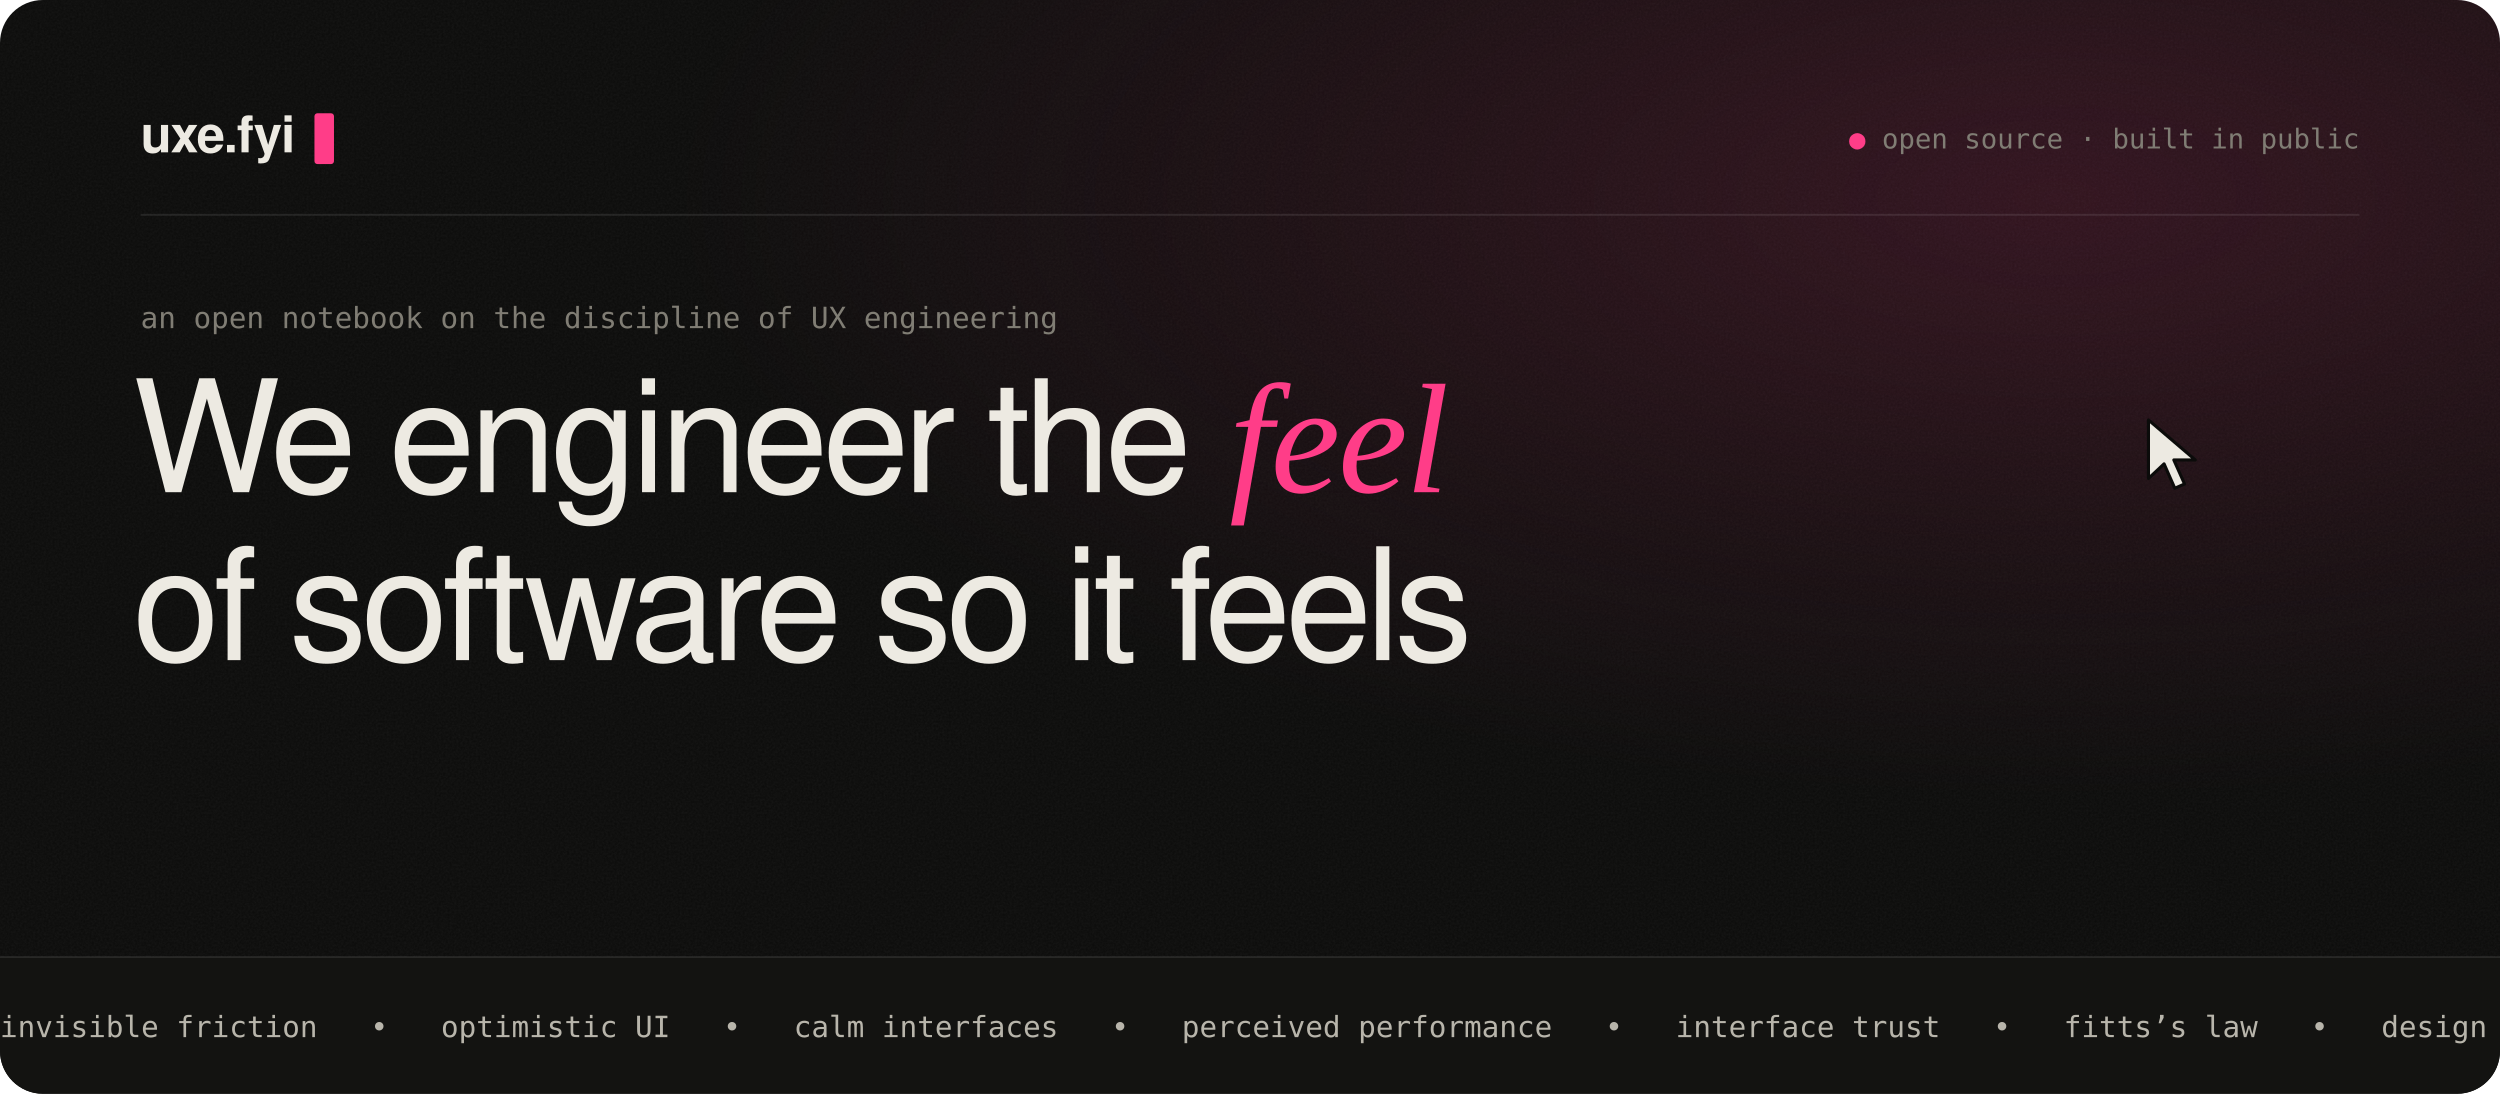
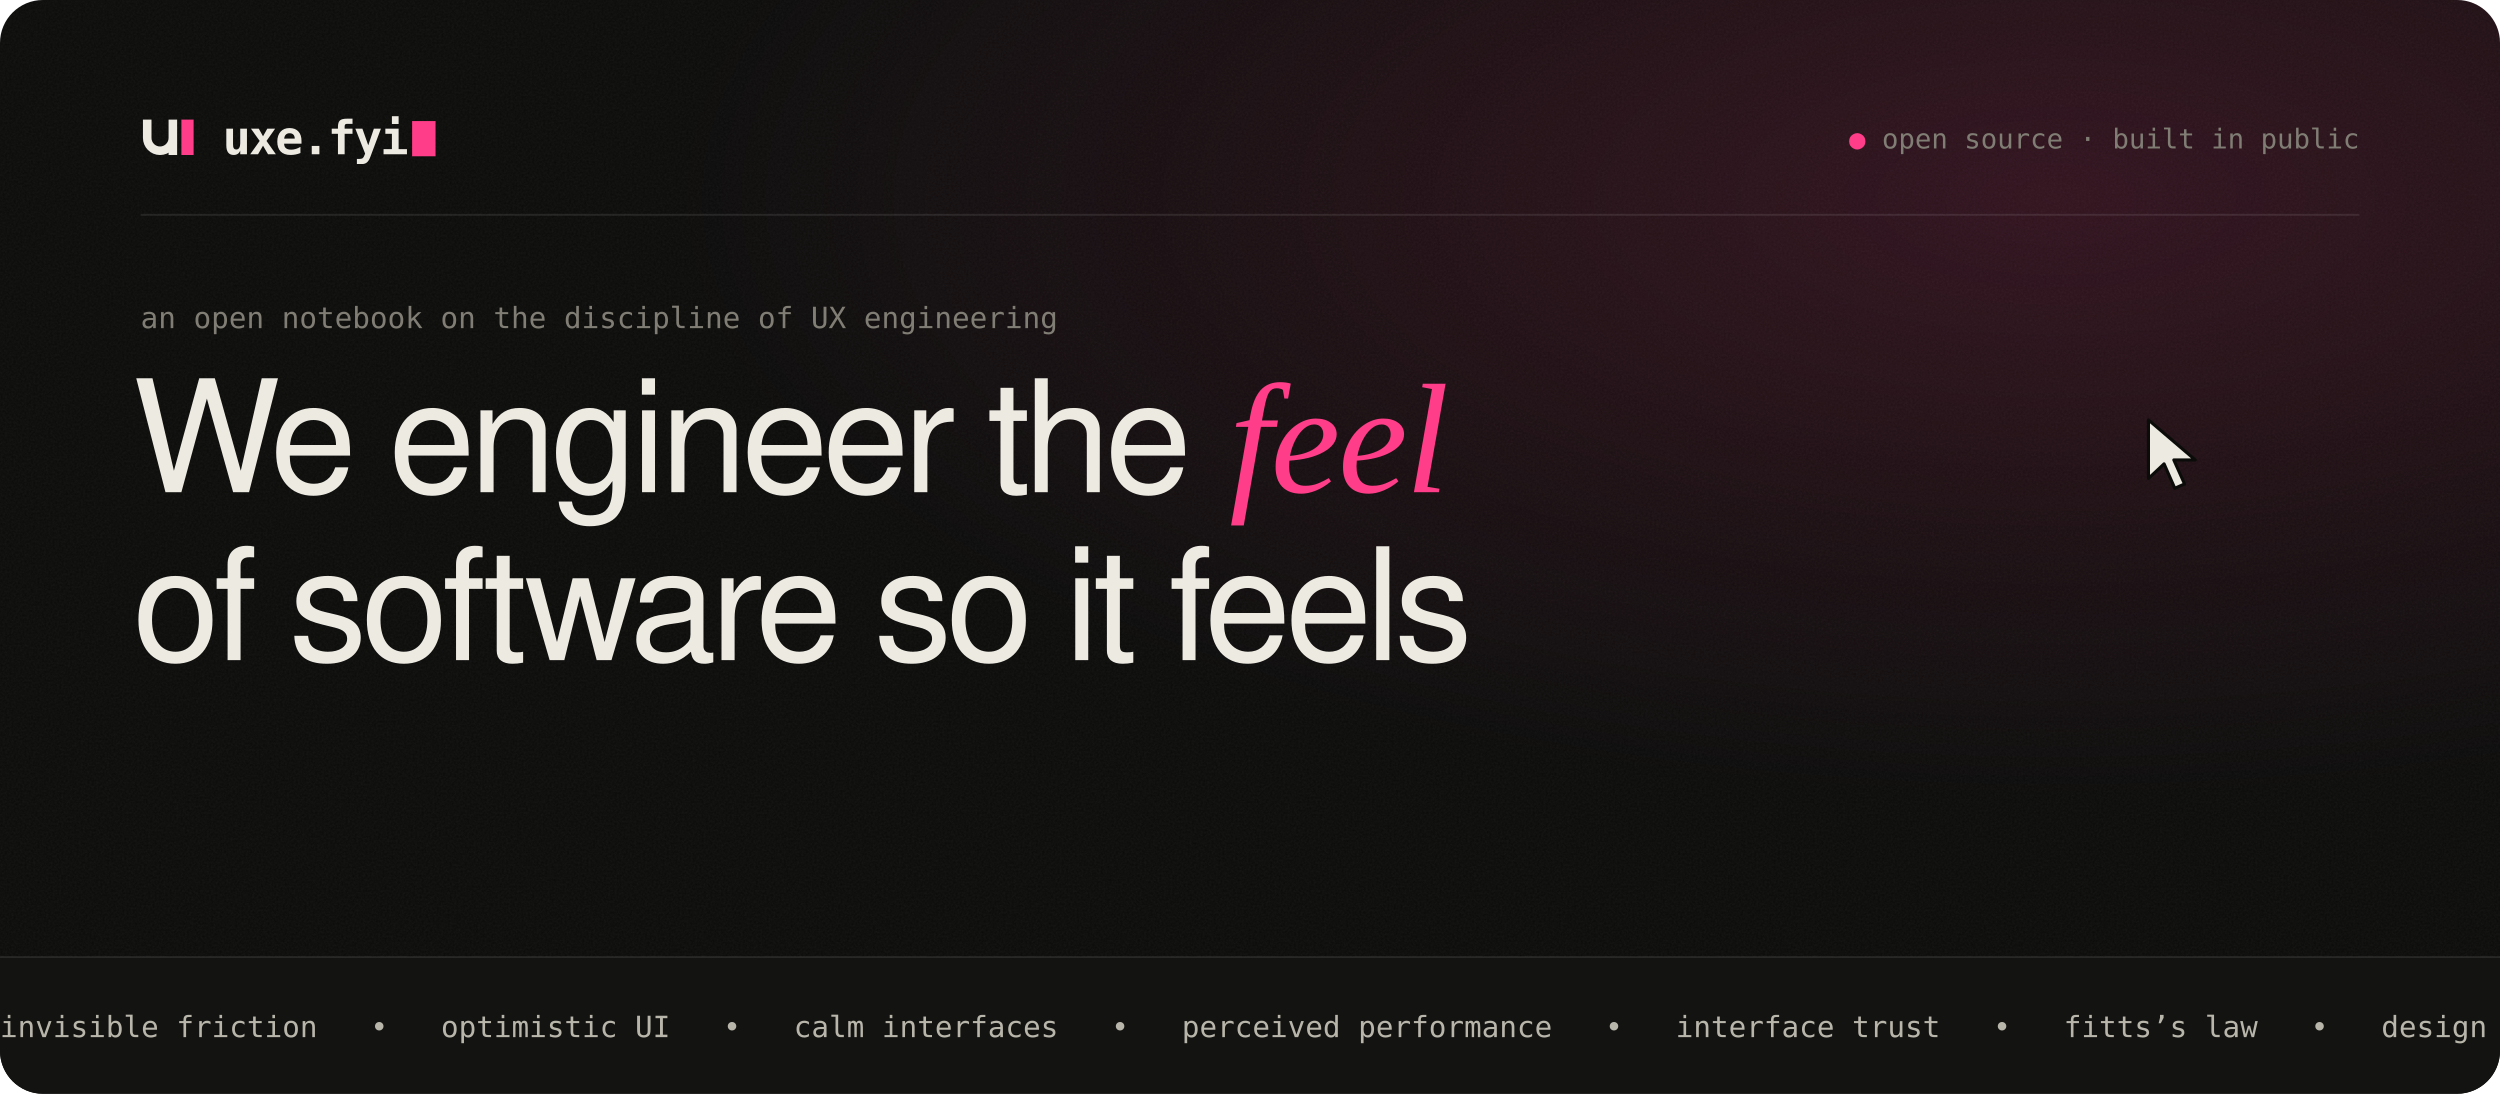
<svg xmlns="http://www.w3.org/2000/svg" width="1280" height="560" viewBox="0 0 1280 560" role="img" aria-label="uxe.fyi — We engineer the feel of software so it feels inevitable.">
  <defs>
    <filter id="grain" x="0" y="0" width="100%" height="100%">
      <feTurbulence type="fractalNoise" baseFrequency="0.9" numOctaves="2" stitchTiles="stitch" />
      <feColorMatrix type="saturate" values="0" />
    </filter>
    <radialGradient id="glow" cx="0.82" cy="0.18" r="0.55">
      <stop offset="0" stop-color="#FF3D88" stop-opacity="0.16" />
      <stop offset="1" stop-color="#FF3D88" stop-opacity="0" />
    </radialGradient>
    <clipPath id="frame">
      <rect width="1280" height="560" rx="22" />
    </clipPath>
    <style>
      .w { opacity: 0; animation: word 12s infinite; }
      .w0 { animation-delay: 0.0s; }
      .w1 { animation-delay: 2.4s; }
      .w2 { animation-delay: 4.8s; }
      .w3 { animation-delay: 7.2s; }
      .w4 { animation-delay: 9.6s; }
      @keyframes word {
        0% { opacity: 0; transform: translateY(14px); }
        2.92% { opacity: 1; transform: translateY(0); }
        17.08% { opacity: 1; transform: translateY(0); }
        20.00% { opacity: 0; transform: translateY(-14px); }
        100% { opacity: 0; }
      }
      .caret { animation: blink 1.1s steps(1) infinite; }
      @keyframes blink { 50% { opacity: 0; } }
      .cursor { animation: glide 7.2s cubic-bezier(0.65, 0, 0.35, 1) infinite; }
      @keyframes glide {
        0%, 22%   { transform: translate(0px, 0px); }
        33%, 55%  { transform: translate(-150px, 70px); }
        66%, 88%  { transform: translate(-40px, 150px); }
        100%      { transform: translate(0px, 0px); }
      }
      .lbl { opacity: 0; animation: lbl 7.2s infinite; }
      .l0 { animation-delay: 0s; } .l1 { animation-delay: 2.4s; } .l2 { animation-delay: 4.8s; }
      @keyframes lbl { 0% { opacity: 0; } 4%, 26% { opacity: 1; } 31%, 100% { opacity: 0; } }
      .ticker { transform-box: fill-box; animation: scroll 60s linear infinite; }
      @keyframes scroll { to { transform: translateX(-50%); } }
      @media (prefers-reduced-motion: reduce) {
        .w, .cursor, .lbl, .ticker, .caret { animation: none; }
        .w0, .l0 { opacity: 1; }
      }
    </style>
  </defs>
  <g clip-path="url(#frame)">
    <rect width="1280" height="560" fill="#0B0B0A" />
    <rect width="1280" height="560" fill="url(#glow)" />
    <rect width="1280" height="560" filter="url(#grain)" opacity="0.06" />
-     <text x="72" y="78" font-family="'Bricolage Grotesque', 'Helvetica Neue', Helvetica, Arial, sans-serif" font-size="26" font-weight="700" letter-spacing="-0.5" fill="#EDEAE2">uxe.fyi</text>
-     <rect class="caret" x="161" y="58" width="10" height="26" rx="1.5" fill="#FF3D88" />
+     <g transform="translate(66 50) scale(0.625)">
+       <path d="M15 18V33A10.5 10.5 0 0 0 36 33V18M36 33V47" fill="none" stroke="#EDEAE2" stroke-width="7" />
+       <rect x="43" y="18" width="10" height="29" fill="#FF3D88" />
+     </g>
+     <text x="114" y="79" font-family="'JetBrains Mono', ui-monospace, SFMono-Regular, Menlo, monospace" font-size="24" font-weight="600" letter-spacing="-1" fill="#EDEAE2">uxe.fyi</text>
+     <rect class="caret" x="211" y="62" width="12" height="18" fill="#FF3D88" />
    <text x="1208" y="76" text-anchor="end" font-family="'JetBrains Mono', ui-monospace, SFMono-Regular, Menlo, monospace" font-size="14" fill="#807D74">
      <tspan fill="#FF3D88">●</tspan>  open source · built in public</text>
    <line x1="72" y1="110" x2="1208" y2="110" stroke="rgba(255,255,255,0.09)" />
    <text x="72" y="168" font-family="'JetBrains Mono', ui-monospace, SFMono-Regular, Menlo, monospace" font-size="15" fill="#807D74">an open notebook on the discipline of UX engineering</text>
    <text x="68" y="252" font-family="'Bricolage Grotesque', 'Helvetica Neue', Helvetica, Arial, sans-serif" font-size="80" font-weight="500" letter-spacing="-3" fill="#EDEAE2">We engineer the <tspan font-family="'Instrument Serif', Georgia, 'Times New Roman', serif" font-style="italic" font-weight="400" letter-spacing="-1" fill="#FF3D88">feel</tspan>
    </text>
    <text x="68" y="338" font-family="'Bricolage Grotesque', 'Helvetica Neue', Helvetica, Arial, sans-serif" font-size="80" font-weight="500" letter-spacing="-3" fill="#EDEAE2">of software so it feels</text>
    <text class="w w0" x="70" y="424" font-family="'Instrument Serif', Georgia, 'Times New Roman', serif" font-style="italic" font-size="84" fill="#EDEAE2">inevitable<tspan fill="#FF3D88">.</tspan>
    </text>
    <text class="w w1" x="70" y="424" font-family="'Instrument Serif', Georgia, 'Times New Roman', serif" font-style="italic" font-size="84" fill="#EDEAE2">effortless<tspan fill="#FF3D88">.</tspan>
    </text>
    <text class="w w2" x="70" y="424" font-family="'Instrument Serif', Georgia, 'Times New Roman', serif" font-style="italic" font-size="84" fill="#EDEAE2">intuitive<tspan fill="#FF3D88">.</tspan>
    </text>
    <text class="w w3" x="70" y="424" font-family="'Instrument Serif', Georgia, 'Times New Roman', serif" font-style="italic" font-size="84" fill="#EDEAE2">human<tspan fill="#FF3D88">.</tspan>
    </text>
    <text class="w w4" x="70" y="424" font-family="'Instrument Serif', Georgia, 'Times New Roman', serif" font-style="italic" font-size="84" fill="#EDEAE2">trustworthy<tspan fill="#FF3D88">.</tspan>
    </text>
    <g transform="translate(1100 215)">
      <g class="cursor">
        <path d="M0 0 L0 30 L8 22.5 L13.5 35 L18.5 32.8 L13 20.5 L24 20.5 Z" fill="#EDEAE2" stroke="#0B0B0A" stroke-width="1.6" stroke-linejoin="round" />
        <g class="lbl l0">
          <rect x="22" y="36" width="198.4" height="28" rx="14" fill="#FF3D88" />
          <text x="33" y="55" font-family="'JetBrains Mono', ui-monospace, SFMono-Regular, Menlo, monospace" font-size="13" fill="#0B0B0A">200ms · feels instant</text>
        </g>
        <g class="lbl l1">
          <rect x="22" y="36" width="232" height="28" rx="14" fill="#FF3D88" />
          <text x="33" y="55" font-family="'JetBrains Mono', ui-monospace, SFMono-Regular, Menlo, monospace" font-size="13" fill="#0B0B0A">enter &amp; exit symmetry</text>
        </g>
        <g class="lbl l2">
          <rect x="22" y="36" width="232" height="28" rx="14" fill="#FF3D88" />
          <text x="33" y="55" font-family="'JetBrains Mono', ui-monospace, SFMono-Regular, Menlo, monospace" font-size="13" fill="#0B0B0A">focus ring · never hidden</text>
        </g>
      </g>
    </g>
    <rect x="0" y="490" width="1280" height="70" fill="#131311" />
    <line x1="0" y1="490" x2="1280" y2="490" stroke="rgba(255,255,255,0.09)" />
    <g class="ticker">
      <text x="0" y="531" font-family="'JetBrains Mono', ui-monospace, SFMono-Regular, Menlo, monospace" font-size="15" fill="#B8B5AB" xml:space="preserve">invisible friction   •   optimistic UI   •   calm interfaces   •   perceived performance   •   interface trust   •   fitts’s law   •   design systems   •   motion choreography   •   cognitive load   •   emotional latency   •   micro-copy   •   a11y as experience   •   state machines   •   easing curves   •   progressive disclosure   •   invisible friction   •   optimistic UI   •   calm interfaces   •   perceived performance   •   interface trust   •   fitts’s law   •   design systems   •   motion choreography   •   cognitive load   •   emotional latency   •   micro-copy   •   a11y as experience   •   state machines   •   easing curves   •   progressive disclosure   •   </text>
    </g>
  </g>
</svg>
